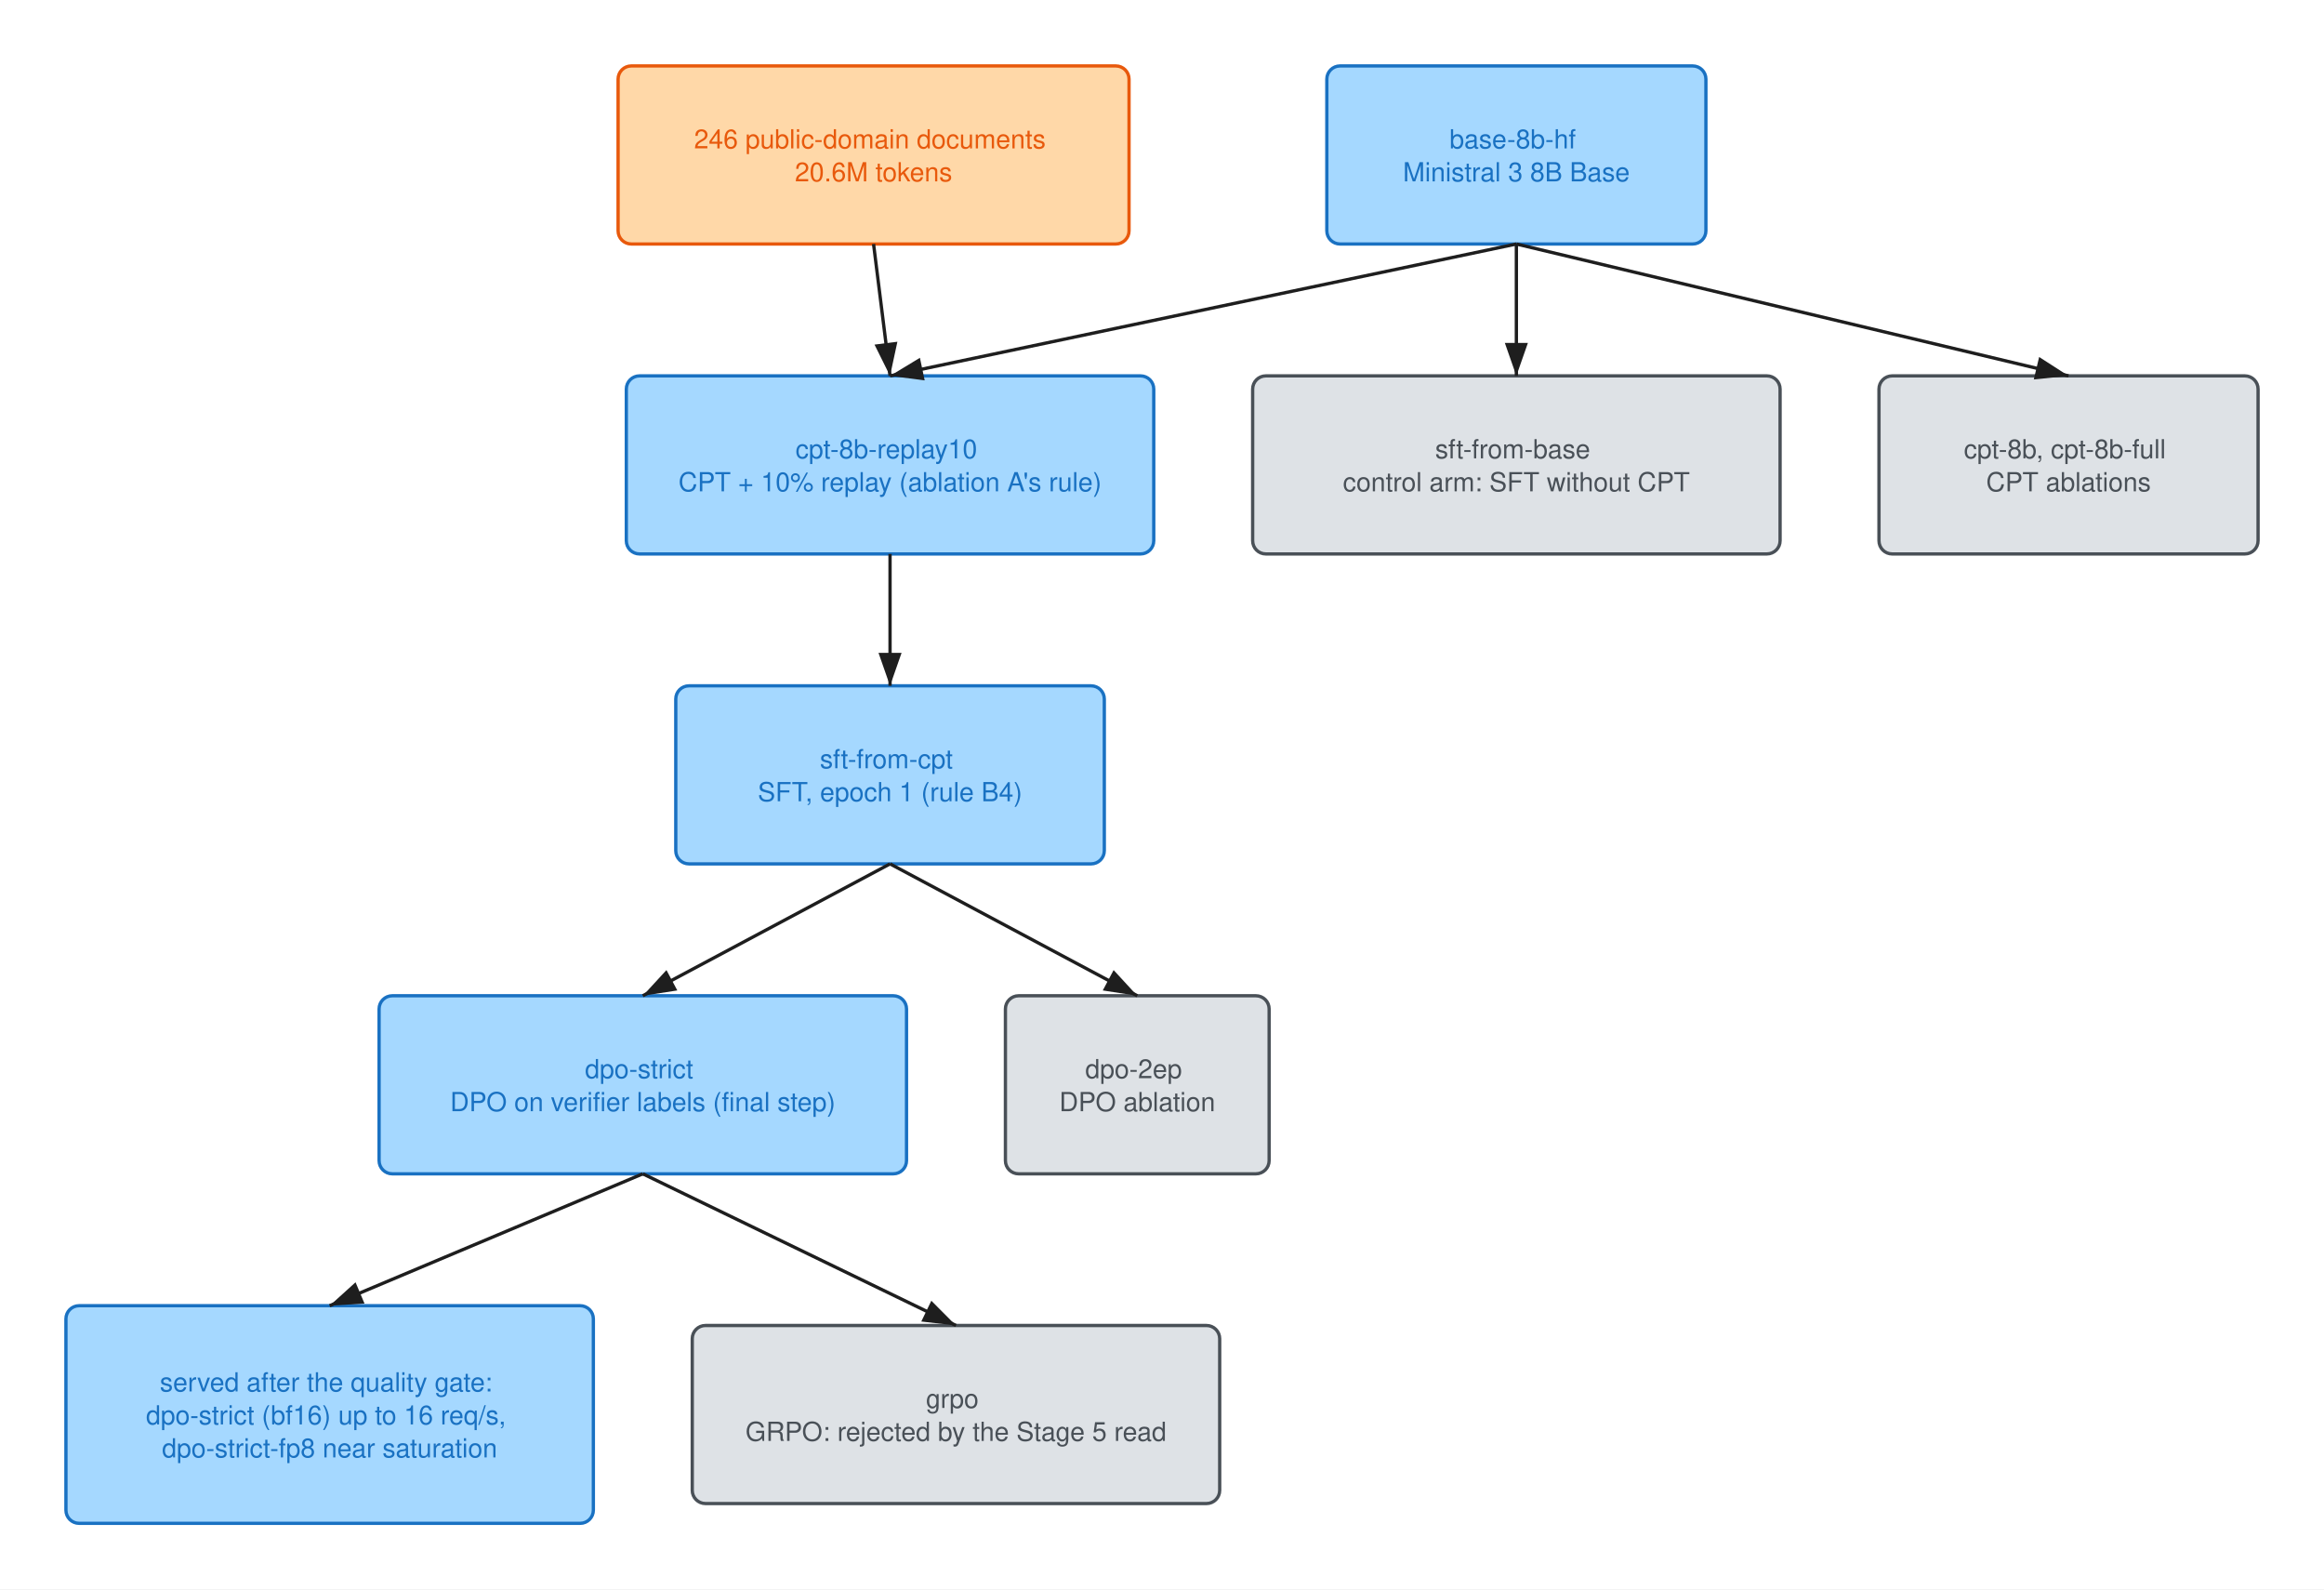
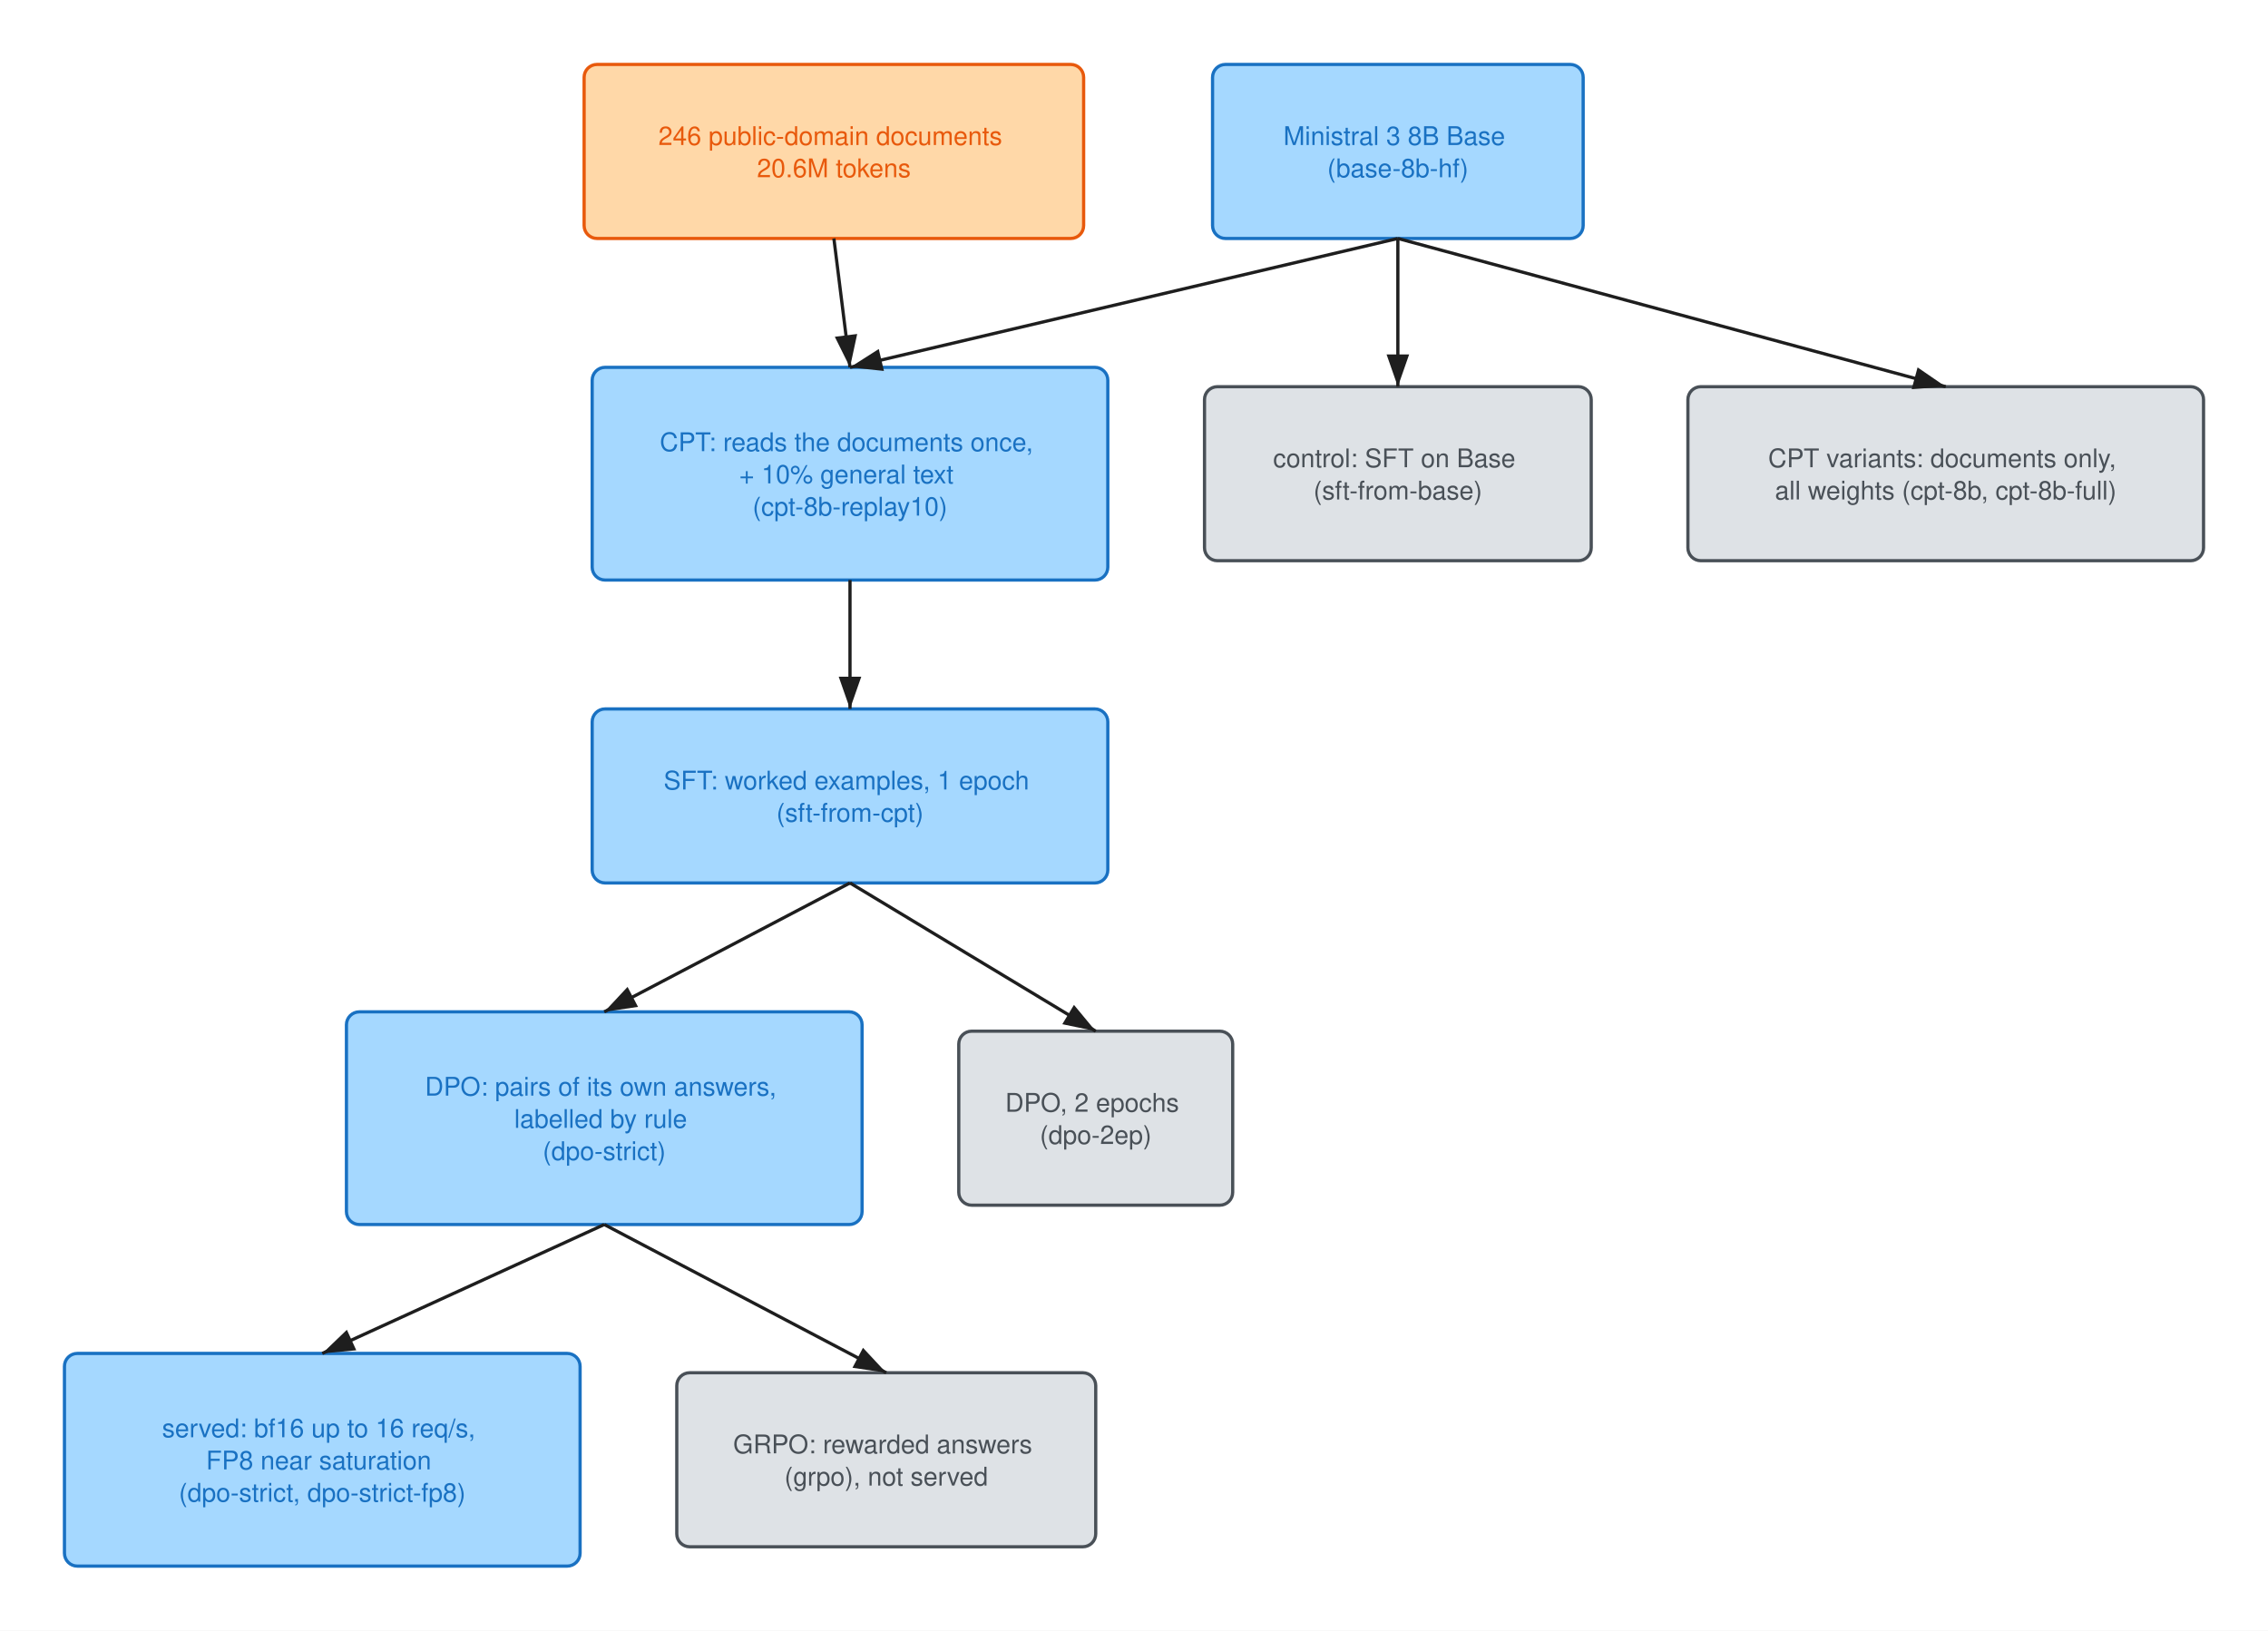
- <svg xmlns="http://www.w3.org/2000/svg" viewBox="0 0 1410 964" width="1410" height="964">
+ <svg xmlns="http://www.w3.org/2000/svg" viewBox="0 0 1407.5 1012" width="1407.5" height="1012">
  <defs>
    <marker id="arrowhead" markerWidth="10" markerHeight="7" refX="10" refY="3.5" orient="auto">
      <polygon points="0 0, 10 3.5, 0 7" fill="#1e1e1e" />
    </marker>
  </defs>
-   <rect x="0" y="0" width="1410" height="964" fill="#ffffff" />
-   <rect x="375" y="40" width="310" height="108" rx="8" ry="8" fill="#ffd8a8" stroke="#e8590c" stroke-width="2" opacity="1" />
-   <rect x="805" y="40" width="230" height="108" rx="8" ry="8" fill="#a5d8ff" stroke="#1971c2" stroke-width="2" opacity="1" />
-   <rect x="380" y="228" width="320" height="108" rx="8" ry="8" fill="#a5d8ff" stroke="#1971c2" stroke-width="2" opacity="1" />
-   <rect x="410" y="416" width="260" height="108" rx="8" ry="8" fill="#a5d8ff" stroke="#1971c2" stroke-width="2" opacity="1" />
-   <rect x="230" y="604" width="320" height="108" rx="8" ry="8" fill="#a5d8ff" stroke="#1971c2" stroke-width="2" opacity="1" />
-   <rect x="40" y="792" width="320" height="132" rx="8" ry="8" fill="#a5d8ff" stroke="#1971c2" stroke-width="2" opacity="1" />
-   <rect x="420" y="804" width="320" height="108" rx="8" ry="8" fill="#dee2e6" stroke="#495057" stroke-width="2" opacity="1" />
-   <rect x="760" y="228" width="320" height="108" rx="8" ry="8" fill="#dee2e6" stroke="#495057" stroke-width="2" opacity="1" />
-   <rect x="1140" y="228" width="230" height="108" rx="8" ry="8" fill="#dee2e6" stroke="#495057" stroke-width="2" opacity="1" />
-   <rect x="610" y="604" width="160" height="108" rx="8" ry="8" fill="#dee2e6" stroke="#495057" stroke-width="2" opacity="1" />
-   <polyline points="530,148 540,228" fill="none" stroke="#1e1e1e" stroke-width="2" marker-end="url(#arrowhead)" />
-   <polyline points="920,148 540,228" fill="none" stroke="#1e1e1e" stroke-width="2" marker-end="url(#arrowhead)" />
-   <polyline points="540,336 540,416" fill="none" stroke="#1e1e1e" stroke-width="2" marker-end="url(#arrowhead)" />
-   <polyline points="540,524 390,604" fill="none" stroke="#1e1e1e" stroke-width="2" marker-end="url(#arrowhead)" />
-   <polyline points="390,712 200,792" fill="none" stroke="#1e1e1e" stroke-width="2" marker-end="url(#arrowhead)" />
-   <polyline points="390,712 580,804" fill="none" stroke="#1e1e1e" stroke-width="2" marker-end="url(#arrowhead)" />
-   <polyline points="920,148 920,228" fill="none" stroke="#1e1e1e" stroke-width="2" marker-end="url(#arrowhead)" />
-   <polyline points="920,148 1255,228" fill="none" stroke="#1e1e1e" stroke-width="2" marker-end="url(#arrowhead)" />
-   <polyline points="540,524 690,604" fill="none" stroke="#1e1e1e" stroke-width="2" marker-end="url(#arrowhead)" />
-   <text x="530" y="90" font-family="Virgil, Segoe UI Emoji, Helvetica, Arial, sans-serif" font-size="16" fill="#e8590c" text-anchor="middle">
-     <tspan x="530" dy="0">246 public-domain documents</tspan>
-     <tspan x="530" dy="20">20.6M tokens</tspan>
+   <rect x="0" y="0" width="1407.5" height="1012" fill="#ffffff" />
+   <rect x="362.5" y="40" width="310" height="108" rx="8" ry="8" fill="#ffd8a8" stroke="#e8590c" stroke-width="2" opacity="1" />
+   <rect x="752.5" y="40" width="230" height="108" rx="8" ry="8" fill="#a5d8ff" stroke="#1971c2" stroke-width="2" opacity="1" />
+   <rect x="367.5" y="228" width="320" height="132" rx="8" ry="8" fill="#a5d8ff" stroke="#1971c2" stroke-width="2" opacity="1" />
+   <rect x="367.5" y="440" width="320" height="108" rx="8" ry="8" fill="#a5d8ff" stroke="#1971c2" stroke-width="2" opacity="1" />
+   <rect x="215" y="628" width="320" height="132" rx="8" ry="8" fill="#a5d8ff" stroke="#1971c2" stroke-width="2" opacity="1" />
+   <rect x="40" y="840" width="320" height="132" rx="8" ry="8" fill="#a5d8ff" stroke="#1971c2" stroke-width="2" opacity="1" />
+   <rect x="420" y="852" width="260" height="108" rx="8" ry="8" fill="#dee2e6" stroke="#495057" stroke-width="2" opacity="1" />
+   <rect x="747.5" y="240" width="240" height="108" rx="8" ry="8" fill="#dee2e6" stroke="#495057" stroke-width="2" opacity="1" />
+   <rect x="1047.5" y="240" width="320" height="108" rx="8" ry="8" fill="#dee2e6" stroke="#495057" stroke-width="2" opacity="1" />
+   <rect x="595" y="640" width="170" height="108" rx="8" ry="8" fill="#dee2e6" stroke="#495057" stroke-width="2" opacity="1" />
+   <polyline points="517.5,148 527.5,228" fill="none" stroke="#1e1e1e" stroke-width="2" marker-end="url(#arrowhead)" />
+   <polyline points="867.5,148 527.5,228" fill="none" stroke="#1e1e1e" stroke-width="2" marker-end="url(#arrowhead)" />
+   <polyline points="527.5,360 527.5,440" fill="none" stroke="#1e1e1e" stroke-width="2" marker-end="url(#arrowhead)" />
+   <polyline points="527.5,548 375,628" fill="none" stroke="#1e1e1e" stroke-width="2" marker-end="url(#arrowhead)" />
+   <polyline points="375,760 200,840" fill="none" stroke="#1e1e1e" stroke-width="2" marker-end="url(#arrowhead)" />
+   <polyline points="375,760 550,852" fill="none" stroke="#1e1e1e" stroke-width="2" marker-end="url(#arrowhead)" />
+   <polyline points="867.5,148 867.5,240" fill="none" stroke="#1e1e1e" stroke-width="2" marker-end="url(#arrowhead)" />
+   <polyline points="867.5,148 1207.5,240" fill="none" stroke="#1e1e1e" stroke-width="2" marker-end="url(#arrowhead)" />
+   <polyline points="527.5,548 680,640" fill="none" stroke="#1e1e1e" stroke-width="2" marker-end="url(#arrowhead)" />
+   <text x="517.5" y="90" font-family="Virgil, Segoe UI Emoji, Helvetica, Arial, sans-serif" font-size="16" fill="#e8590c" text-anchor="middle">
+     <tspan x="517.5" dy="0">246 public-domain documents</tspan>
+     <tspan x="517.5" dy="20">20.6M tokens</tspan>
  </text>
-   <text x="920" y="90" font-family="Virgil, Segoe UI Emoji, Helvetica, Arial, sans-serif" font-size="16" fill="#1971c2" text-anchor="middle">
-     <tspan x="920" dy="0">base-8b-hf</tspan>
-     <tspan x="920" dy="20">Ministral 3 8B Base</tspan>
+   <text x="867.5" y="90" font-family="Virgil, Segoe UI Emoji, Helvetica, Arial, sans-serif" font-size="16" fill="#1971c2" text-anchor="middle">
+     <tspan x="867.5" dy="0">Ministral 3 8B Base</tspan>
+     <tspan x="867.5" dy="20">(base-8b-hf)</tspan>
  </text>
-   <text x="540" y="278" font-family="Virgil, Segoe UI Emoji, Helvetica, Arial, sans-serif" font-size="16" fill="#1971c2" text-anchor="middle">
-     <tspan x="540" dy="0">cpt-8b-replay10</tspan>
-     <tspan x="540" dy="20">CPT + 10% replay (ablation A's rule)</tspan>
+   <text x="527.5" y="280" font-family="Virgil, Segoe UI Emoji, Helvetica, Arial, sans-serif" font-size="16" fill="#1971c2" text-anchor="middle">
+     <tspan x="527.5" dy="0">CPT: reads the documents once,</tspan>
+     <tspan x="527.5" dy="20">+ 10% general text</tspan>
+     <tspan x="527.5" dy="20">(cpt-8b-replay10)</tspan>
  </text>
-   <text x="540" y="466" font-family="Virgil, Segoe UI Emoji, Helvetica, Arial, sans-serif" font-size="16" fill="#1971c2" text-anchor="middle">
-     <tspan x="540" dy="0">sft-from-cpt</tspan>
-     <tspan x="540" dy="20">SFT, epoch 1 (rule B4)</tspan>
+   <text x="527.5" y="490" font-family="Virgil, Segoe UI Emoji, Helvetica, Arial, sans-serif" font-size="16" fill="#1971c2" text-anchor="middle">
+     <tspan x="527.5" dy="0">SFT: worked examples, 1 epoch</tspan>
+     <tspan x="527.5" dy="20">(sft-from-cpt)</tspan>
  </text>
-   <text x="390" y="654" font-family="Virgil, Segoe UI Emoji, Helvetica, Arial, sans-serif" font-size="16" fill="#1971c2" text-anchor="middle">
-     <tspan x="390" dy="0">dpo-strict</tspan>
-     <tspan x="390" dy="20">DPO on verifier labels (final step)</tspan>
+   <text x="375" y="680" font-family="Virgil, Segoe UI Emoji, Helvetica, Arial, sans-serif" font-size="16" fill="#1971c2" text-anchor="middle">
+     <tspan x="375" dy="0">DPO: pairs of its own answers,</tspan>
+     <tspan x="375" dy="20">labelled by rule</tspan>
+     <tspan x="375" dy="20">(dpo-strict)</tspan>
  </text>
-   <text x="200" y="844" font-family="Virgil, Segoe UI Emoji, Helvetica, Arial, sans-serif" font-size="16" fill="#1971c2" text-anchor="middle">
-     <tspan x="200" dy="0">served after the quality gate:</tspan>
-     <tspan x="200" dy="20">dpo-strict (bf16) up to 16 req/s,</tspan>
-     <tspan x="200" dy="20">dpo-strict-fp8 near saturation</tspan>
+   <text x="200" y="892" font-family="Virgil, Segoe UI Emoji, Helvetica, Arial, sans-serif" font-size="16" fill="#1971c2" text-anchor="middle">
+     <tspan x="200" dy="0">served: bf16 up to 16 req/s,</tspan>
+     <tspan x="200" dy="20">FP8 near saturation</tspan>
+     <tspan x="200" dy="20">(dpo-strict, dpo-strict-fp8)</tspan>
  </text>
-   <text x="580" y="854" font-family="Virgil, Segoe UI Emoji, Helvetica, Arial, sans-serif" font-size="16" fill="#495057" text-anchor="middle">
-     <tspan x="580" dy="0">grpo</tspan>
-     <tspan x="580" dy="20">GRPO: rejected by the Stage 5 read</tspan>
+   <text x="550" y="902" font-family="Virgil, Segoe UI Emoji, Helvetica, Arial, sans-serif" font-size="16" fill="#495057" text-anchor="middle">
+     <tspan x="550" dy="0">GRPO: rewarded answers</tspan>
+     <tspan x="550" dy="20">(grpo), not served</tspan>
  </text>
-   <text x="920" y="278" font-family="Virgil, Segoe UI Emoji, Helvetica, Arial, sans-serif" font-size="16" fill="#495057" text-anchor="middle">
-     <tspan x="920" dy="0">sft-from-base</tspan>
-     <tspan x="920" dy="20">control arm: SFT without CPT</tspan>
+   <text x="867.5" y="290" font-family="Virgil, Segoe UI Emoji, Helvetica, Arial, sans-serif" font-size="16" fill="#495057" text-anchor="middle">
+     <tspan x="867.5" dy="0">control: SFT on Base</tspan>
+     <tspan x="867.5" dy="20">(sft-from-base)</tspan>
  </text>
-   <text x="1255" y="278" font-family="Virgil, Segoe UI Emoji, Helvetica, Arial, sans-serif" font-size="16" fill="#495057" text-anchor="middle">
-     <tspan x="1255" dy="0">cpt-8b, cpt-8b-full</tspan>
-     <tspan x="1255" dy="20">CPT ablations</tspan>
+   <text x="1207.5" y="290" font-family="Virgil, Segoe UI Emoji, Helvetica, Arial, sans-serif" font-size="16" fill="#495057" text-anchor="middle">
+     <tspan x="1207.5" dy="0">CPT variants: documents only,</tspan>
+     <tspan x="1207.5" dy="20">all weights (cpt-8b, cpt-8b-full)</tspan>
  </text>
-   <text x="690" y="654" font-family="Virgil, Segoe UI Emoji, Helvetica, Arial, sans-serif" font-size="16" fill="#495057" text-anchor="middle">
-     <tspan x="690" dy="0">dpo-2ep</tspan>
-     <tspan x="690" dy="20">DPO ablation</tspan>
+   <text x="680" y="690" font-family="Virgil, Segoe UI Emoji, Helvetica, Arial, sans-serif" font-size="16" fill="#495057" text-anchor="middle">
+     <tspan x="680" dy="0">DPO, 2 epochs</tspan>
+     <tspan x="680" dy="20">(dpo-2ep)</tspan>
  </text>
</svg>
